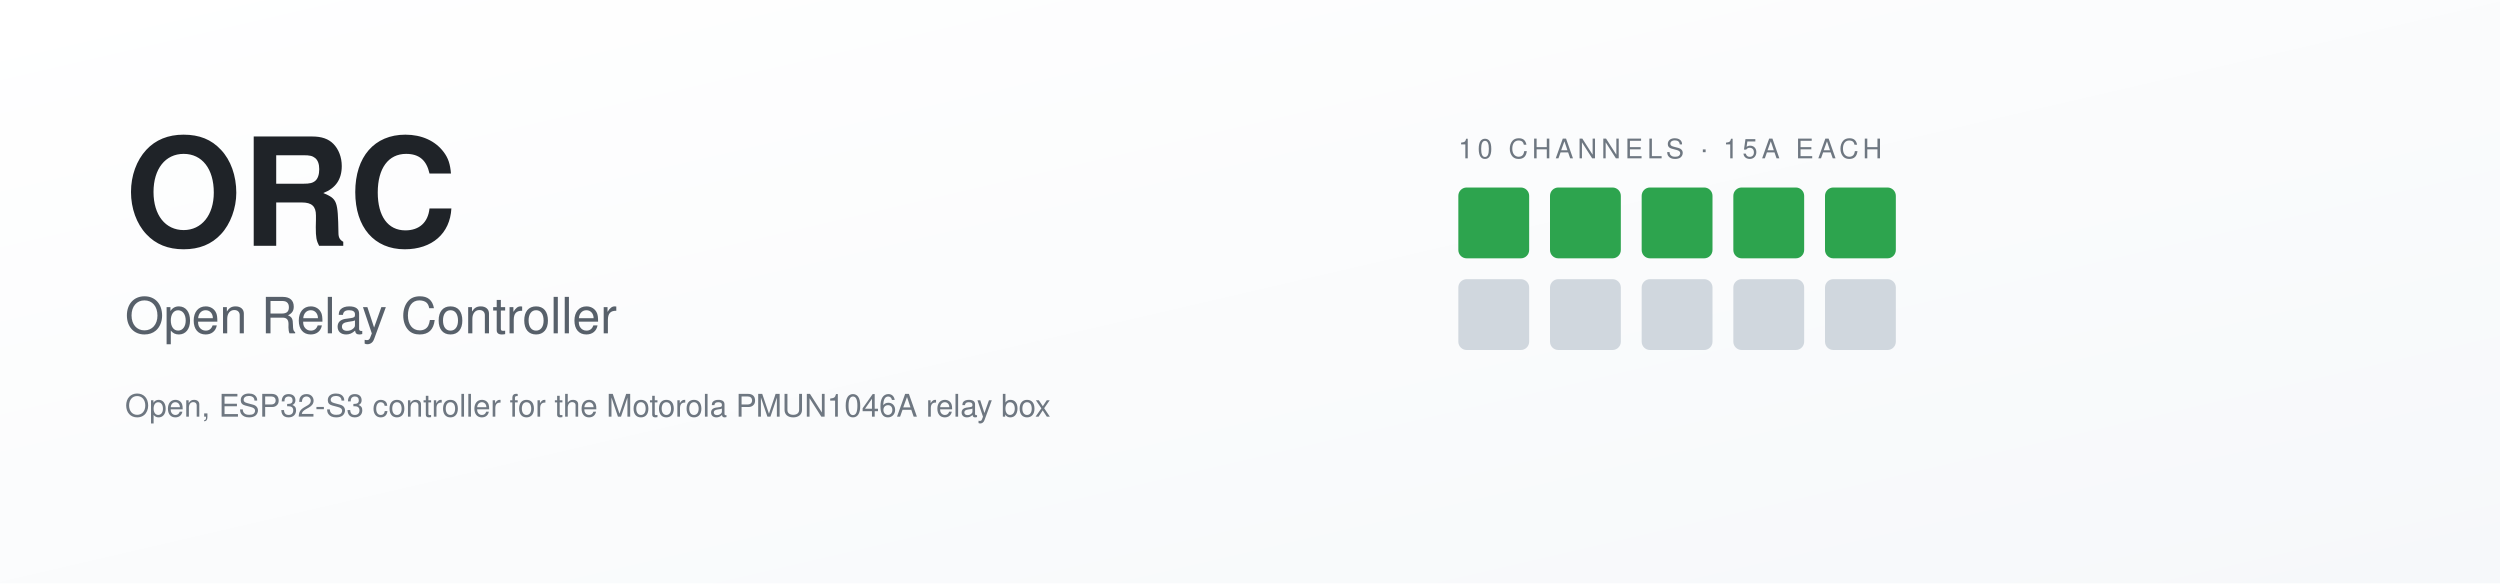
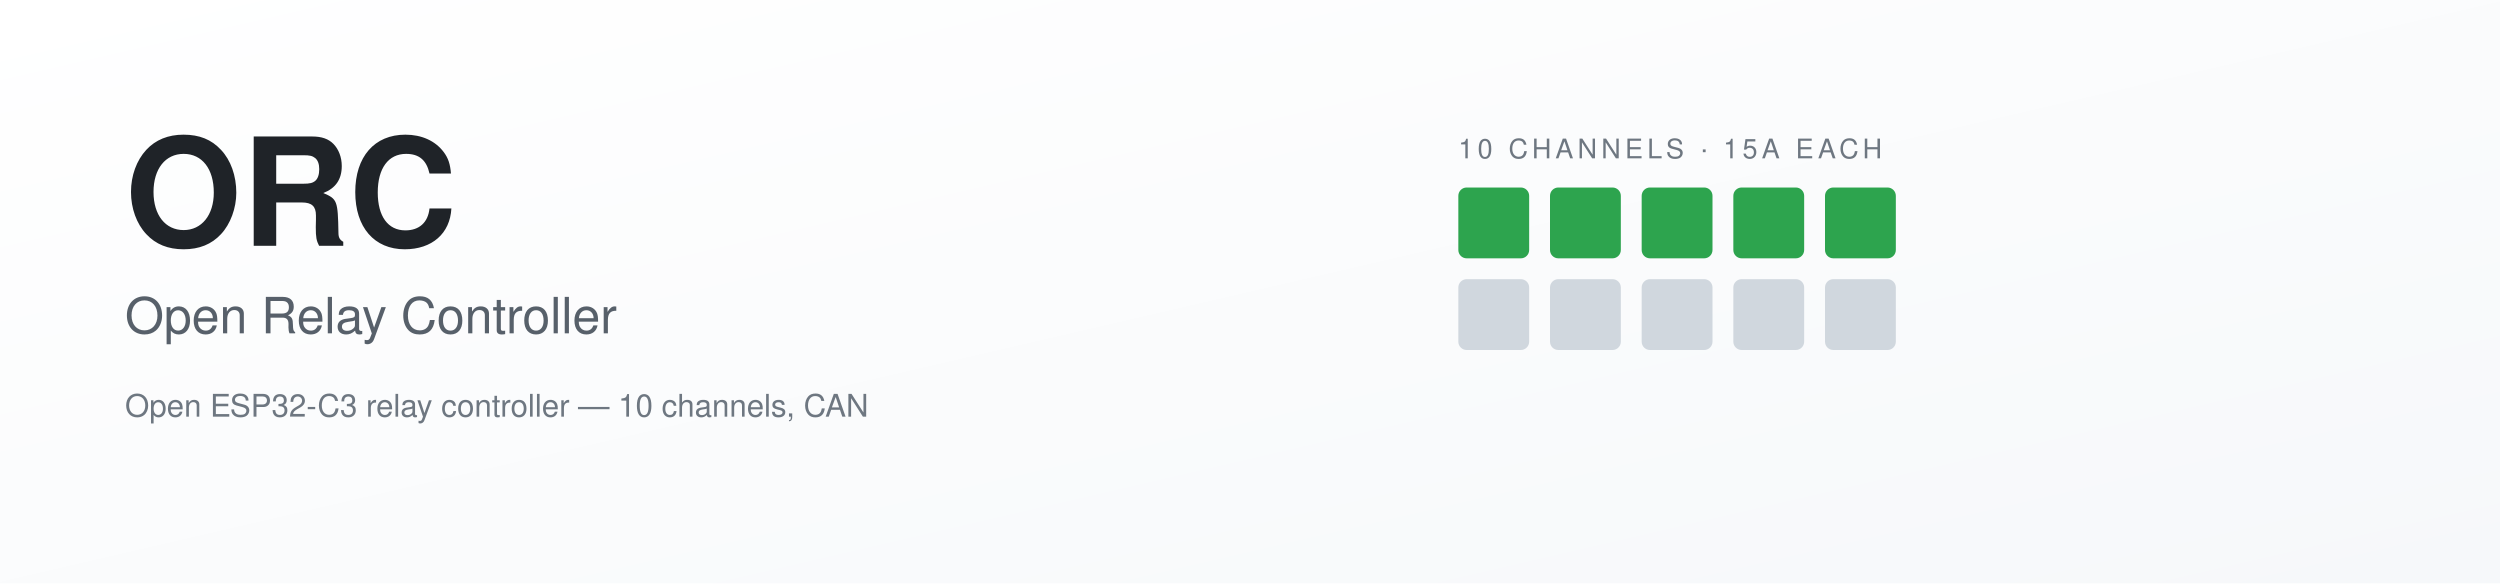
<svg xmlns="http://www.w3.org/2000/svg" width="1200" height="280" viewBox="0 0 1200 280">
  <defs>
    <linearGradient id="bg" x1="0" y1="0" x2="1" y2="1">
      <stop offset="0%" stop-color="#ffffff" />
      <stop offset="100%" stop-color="#f6f8fa" />
    </linearGradient>
  </defs>
  <rect width="1200" height="280" fill="url(#bg)" />
  <text x="60" y="118" font-family="Segoe UI, Helvetica, Arial, sans-serif" font-size="72" font-weight="700" fill="#1f2328">ORC</text>
  <text x="60" y="160" font-family="Segoe UI, Helvetica, Arial, sans-serif" font-size="24" font-weight="400" fill="#57606a">Open Relay Controller</text>
-   <text x="60" y="200" font-family="Segoe UI, Helvetica, Arial, sans-serif" font-size="15" fill="#6e7781">Open, ESP32-S3 controller for the Motorola PMUN1046A relay box</text>
+   <text x="60" y="200" font-family="Segoe UI, Helvetica, Arial, sans-serif" font-size="15" fill="#6e7781">Open ESP32-C3 relay controller — 10 channels, CAN</text>
  <g transform="translate(700,90)">
    <text x="0" y="-14" font-family="Segoe UI, Helvetica, Arial, sans-serif" font-size="13" fill="#6e7781" letter-spacing="2">10 CHANNELS · 15A EACH</text>
    <g>
      <rect x="0" y="0" width="34" height="34" rx="4" fill="#2da44e" />
      <rect x="44" y="0" width="34" height="34" rx="4" fill="#2da44e" />
      <rect x="88" y="0" width="34" height="34" rx="4" fill="#2da44e" />
      <rect x="132" y="0" width="34" height="34" rx="4" fill="#2da44e" />
      <rect x="176" y="0" width="34" height="34" rx="4" fill="#2da44e" />
      <rect x="0" y="44" width="34" height="34" rx="4" fill="#d0d7de" />
      <rect x="44" y="44" width="34" height="34" rx="4" fill="#d0d7de" />
      <rect x="88" y="44" width="34" height="34" rx="4" fill="#d0d7de" />
      <rect x="132" y="44" width="34" height="34" rx="4" fill="#d0d7de" />
      <rect x="176" y="44" width="34" height="34" rx="4" fill="#d0d7de" />
    </g>
  </g>
</svg>
